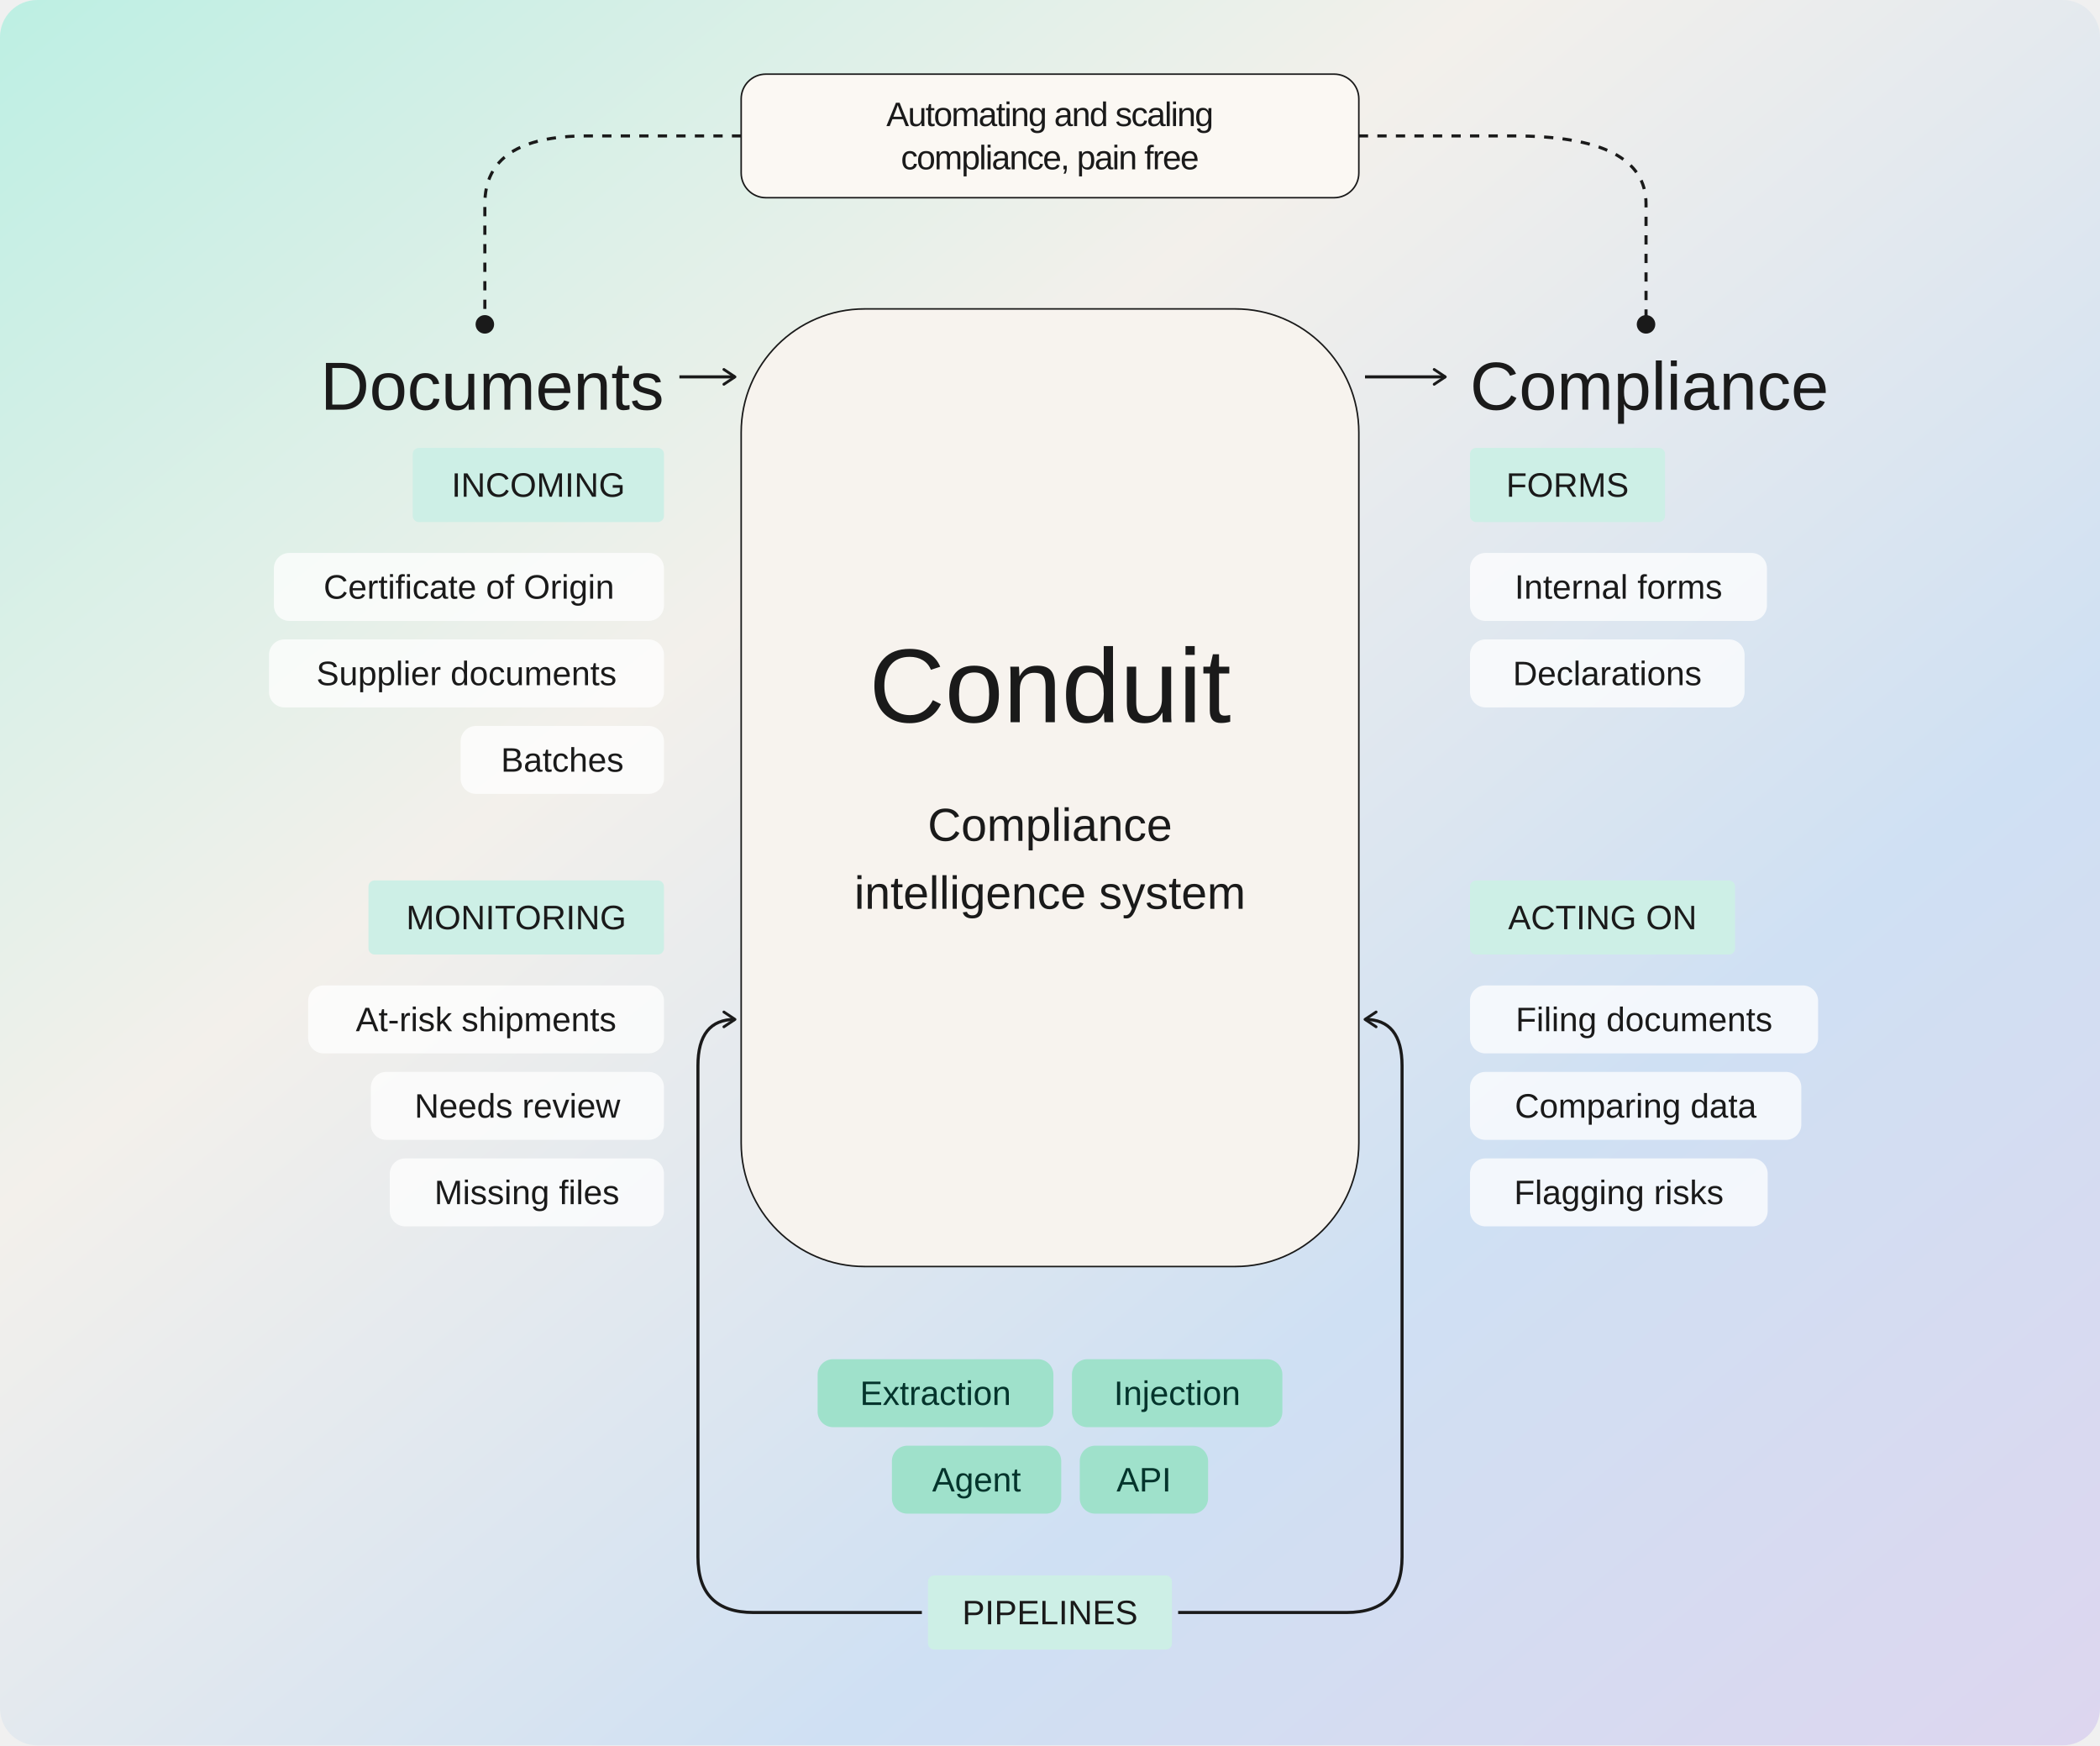
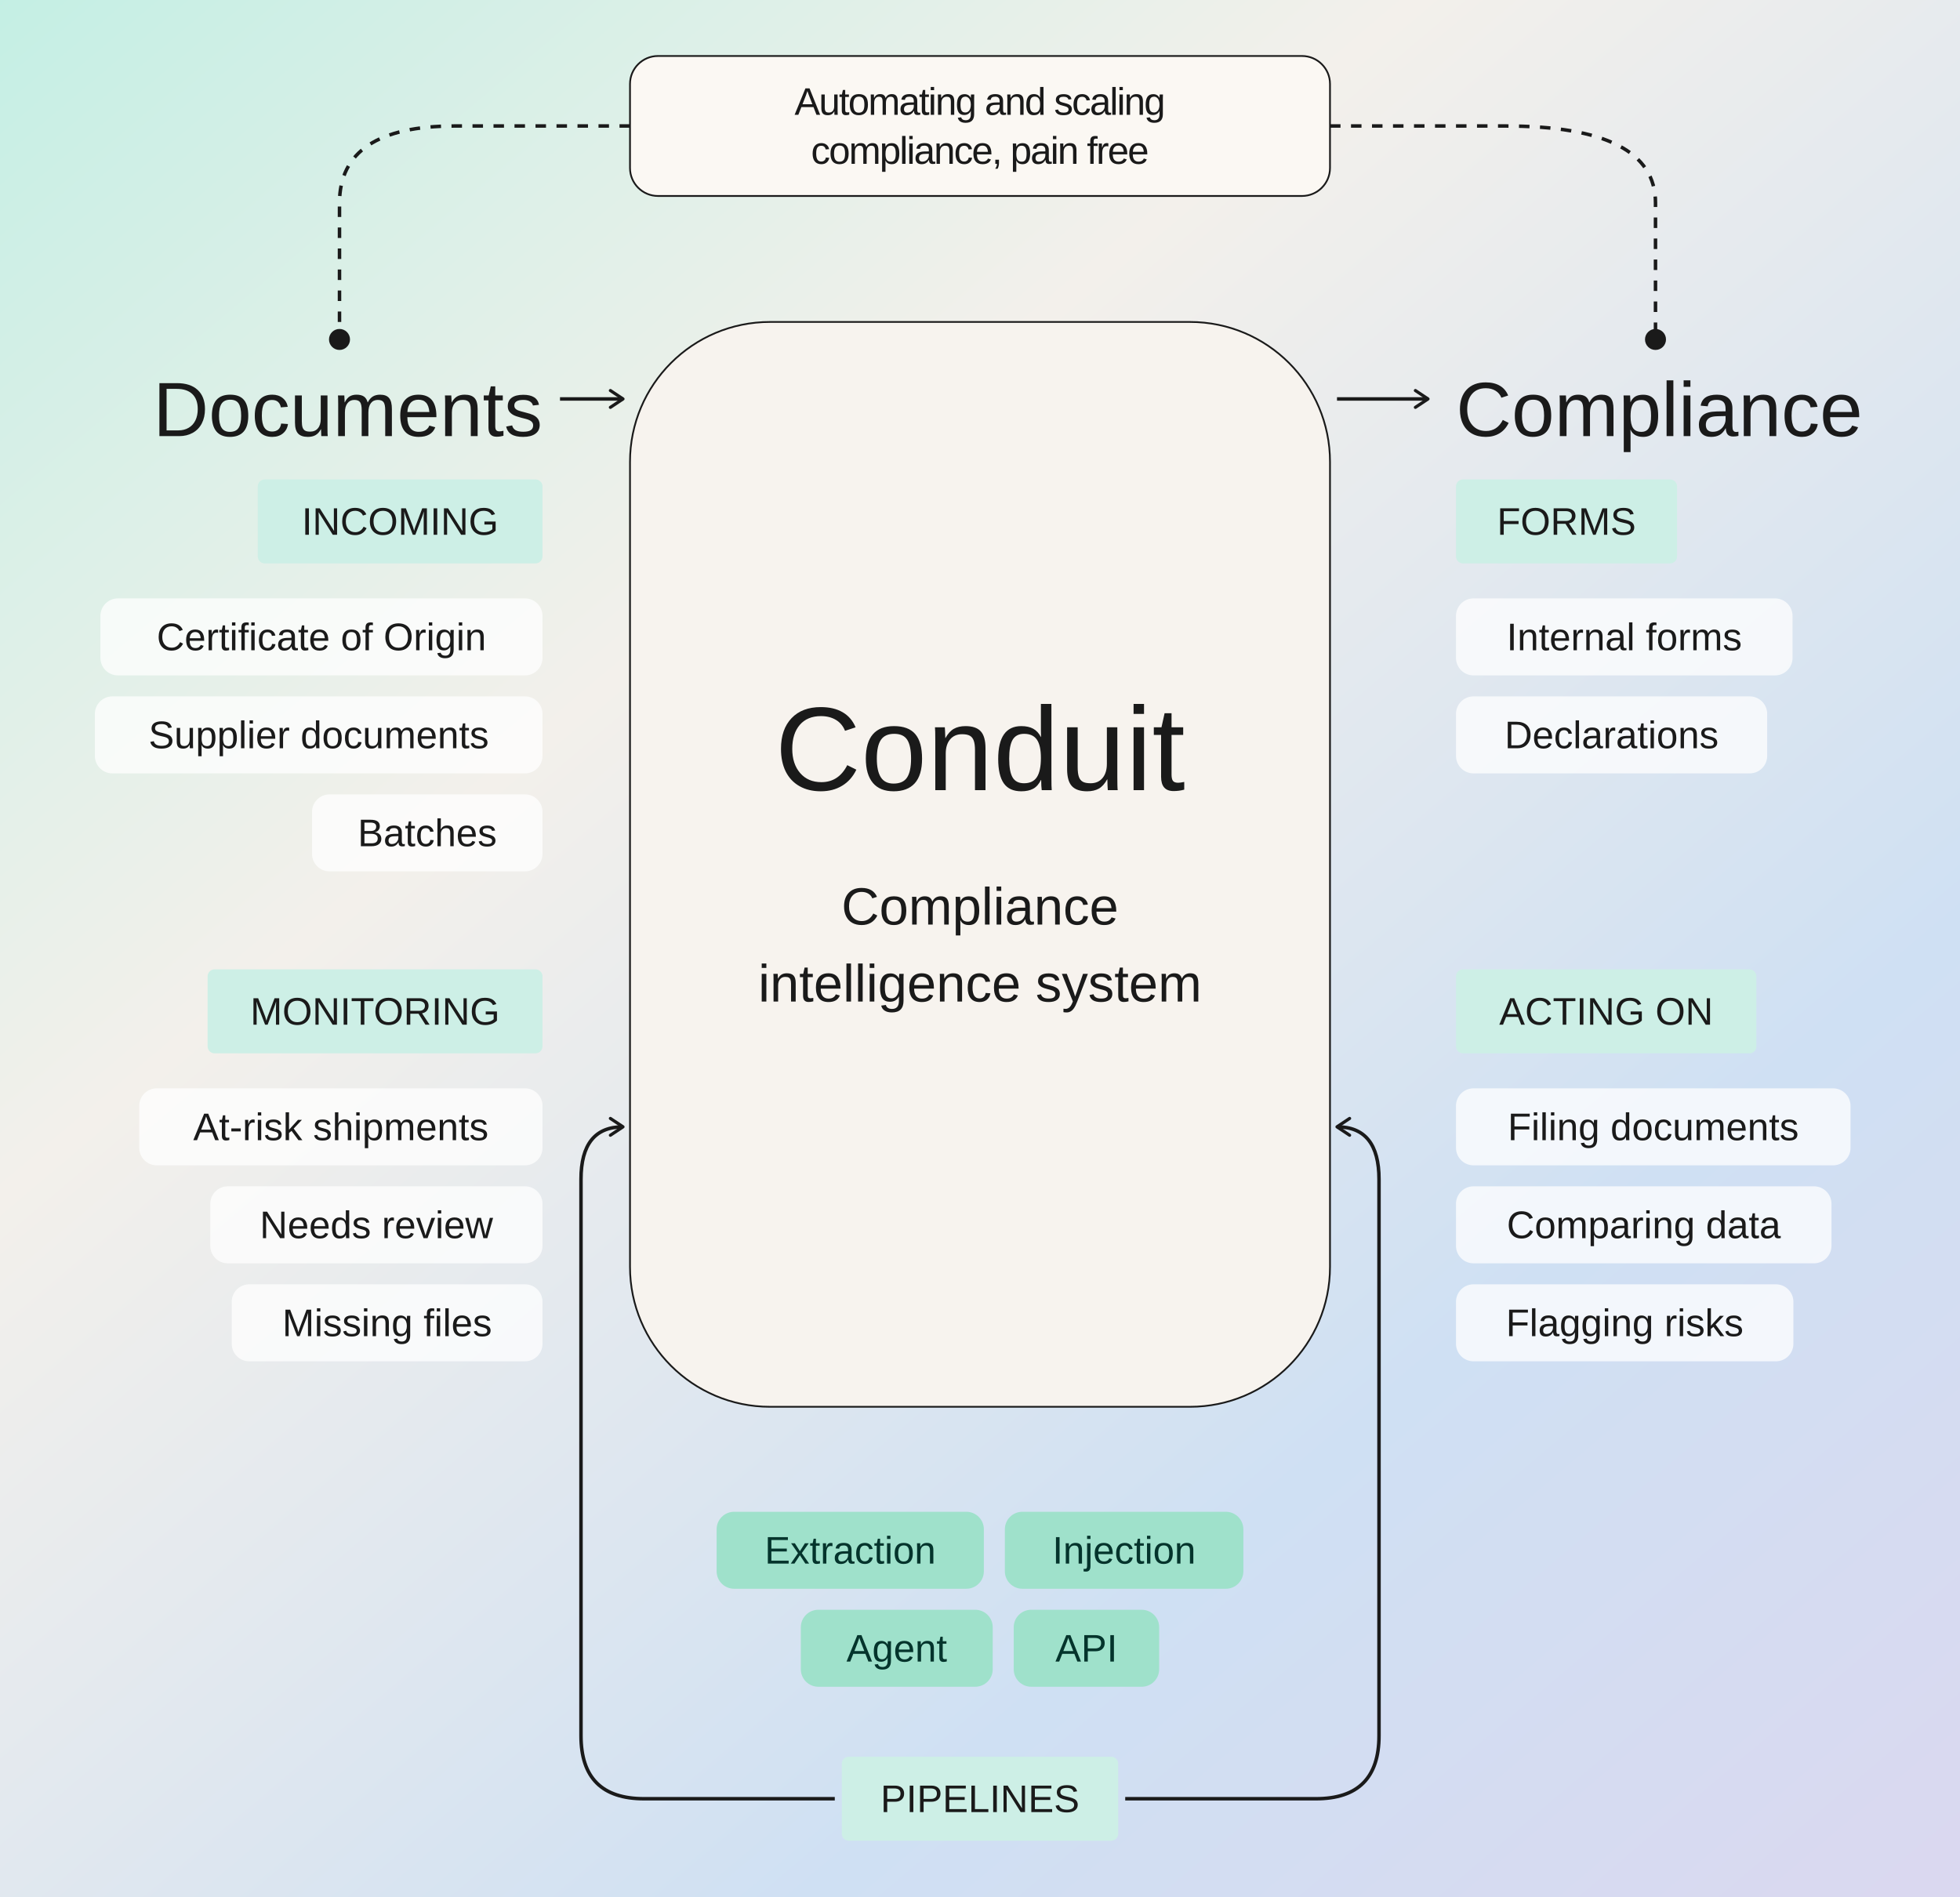
- <svg xmlns="http://www.w3.org/2000/svg" id="d" font-family="-apple-system, BlinkMacSystemFont, 'Helvetica Neue', Arial, sans-serif" fill="#1a1a1a" width="680" height="565" viewBox="0 0 680 565" role="img">
+ <svg xmlns="http://www.w3.org/2000/svg" id="d" font-family="-apple-system, BlinkMacSystemFont, 'Helvetica Neue', Arial, sans-serif" fill="#1a1a1a" width="560" height="542" viewBox="60 8 560 542" role="img">
  <defs>
    <linearGradient id="bg" x1="0" y1="0" x2="1" y2="1">
      <stop offset="0%" stop-color="#BDEFE3" />
      <stop offset="35%" stop-color="#F3F0EB" />
      <stop offset="70%" stop-color="#CFE0F3" />
      <stop offset="100%" stop-color="#DDD6EF" />
    </linearGradient>
    <marker id="arrow" viewBox="0 0 10 10" refX="8" refY="5" markerWidth="6" markerHeight="6" orient="auto-start-reverse">
      <path d="M2 1L8 5L2 9" fill="none" stroke="context-stroke" stroke-width="1.5" stroke-linecap="round" stroke-linejoin="round" />
    </marker>
  </defs>
  <rect x="0" y="0" width="680" height="565" rx="12" fill="url(#bg)" />
  <rect x="240" y="24" width="200" height="40" rx="8" fill="#FBF8F3" stroke="#1a1a1a" stroke-width="0.5" />
  <text x="340" y="37" text-anchor="middle" dominant-baseline="central" font-size="11" font-weight="400" style="fill:#1a1a1a;letter-spacing:-0.4px">Automating and scaling</text>
  <text x="340" y="51" text-anchor="middle" dominant-baseline="central" font-size="11" font-weight="400" style="fill:#1a1a1a;letter-spacing:-0.4px">compliance, pain free</text>
  <path d="M240 44H190Q157 44 157 66V105" fill="none" stroke="#1a1a1a" stroke-width="1" stroke-dasharray="3 3" />
  <circle cx="157" cy="105" r="3" fill="#1a1a1a" />
  <path d="M440 44H490Q533 44 533 66V105" fill="none" stroke="#1a1a1a" stroke-width="1" stroke-dasharray="3 3" />
  <circle cx="533" cy="105" r="3" fill="#1a1a1a" />
  <rect x="240" y="100" width="200" height="310" rx="40" fill="#F7F3EE" stroke="#1a1a1a" stroke-width="0.5" />
  <text x="340" y="222" text-anchor="middle" dominant-baseline="central" font-size="34" font-weight="500">Conduit</text>
  <text x="340" y="267" text-anchor="middle" dominant-baseline="central" font-size="15">Compliance</text>
  <text x="340" y="289" text-anchor="middle" dominant-baseline="central" font-size="15">intelligence system</text>
  <line x1="220" y1="122" x2="238" y2="122" stroke="#1a1a1a" stroke-width="1" marker-end="url(#arrow)" />
  <line x1="442" y1="122" x2="468" y2="122" stroke="#1a1a1a" stroke-width="1" marker-end="url(#arrow)" />
  <text x="215" y="125" text-anchor="end" dominant-baseline="central" font-size="22" font-weight="500">Documents</text>
  <text x="476" y="125" text-anchor="start" dominant-baseline="central" font-size="22" font-weight="500">Compliance</text>
  <rect x="133.644" y="145" width="81.356" height="24" rx="2" fill="#CDEFE6" fill-opacity="1" />
  <text x="174.322" y="157" text-anchor="middle" dominant-baseline="central" font-size="11" font-weight="500" style="fill:#1a1a1a">INCOMING</text>
  <rect x="88.691" y="179" width="126.309" height="22" rx="5" fill="#FFFFFF" fill-opacity="0.75" />
  <text x="151.846" y="190" text-anchor="middle" dominant-baseline="central" font-size="11" font-weight="400" style="fill:#1a1a1a">Certificate of Origin</text>
  <rect x="87.108" y="207" width="127.892" height="22" rx="5" fill="#FFFFFF" fill-opacity="0.75" />
  <text x="151.054" y="218" text-anchor="middle" dominant-baseline="central" font-size="11" font-weight="400" style="fill:#1a1a1a">Supplier documents</text>
  <rect x="149.155" y="235" width="65.845" height="22" rx="5" fill="#FFFFFF" fill-opacity="0.75" />
  <text x="182.078" y="246" text-anchor="middle" dominant-baseline="central" font-size="11" font-weight="400" style="fill:#1a1a1a">Batches</text>
  <rect x="119.315" y="285" width="95.685" height="24" rx="2" fill="#CDEFE6" fill-opacity="1" />
  <text x="167.158" y="297" text-anchor="middle" dominant-baseline="central" font-size="11" font-weight="500" style="fill:#1a1a1a">MONITORING</text>
  <rect x="99.785" y="319" width="115.215" height="22" rx="5" fill="#FFFFFF" fill-opacity="0.75" />
  <text x="157.392" y="330" text-anchor="middle" dominant-baseline="central" font-size="11" font-weight="400" style="fill:#1a1a1a">At-risk shipments</text>
  <rect x="120.081" y="347" width="94.919" height="22" rx="5" fill="#FFFFFF" fill-opacity="0.75" />
  <text x="167.541" y="358" text-anchor="middle" dominant-baseline="central" font-size="11" font-weight="400" style="fill:#1a1a1a">Needs review</text>
  <rect x="126.211" y="375" width="88.789" height="22" rx="5" fill="#FFFFFF" fill-opacity="0.75" />
  <text x="170.606" y="386" text-anchor="middle" dominant-baseline="central" font-size="11" font-weight="400" style="fill:#1a1a1a">Missing files</text>
  <rect x="476" y="145" width="63.163" height="24" rx="2" fill="#CDEFE6" fill-opacity="1" />
  <text x="507.581" y="157" text-anchor="middle" dominant-baseline="central" font-size="11" font-weight="500" style="fill:#1a1a1a">FORMS</text>
  <rect x="476" y="179" width="96.153" height="22" rx="5" fill="#FFFFFF" fill-opacity="0.75" />
  <text x="524.077" y="190" text-anchor="middle" dominant-baseline="central" font-size="11" font-weight="400" style="fill:#1a1a1a">Internal forms</text>
  <rect x="476" y="207" width="88.908" height="22" rx="5" fill="#FFFFFF" fill-opacity="0.75" />
  <text x="520.454" y="218" text-anchor="middle" dominant-baseline="central" font-size="11" font-weight="400" style="fill:#1a1a1a">Declarations</text>
  <rect x="476" y="285" width="85.826" height="24" rx="2" fill="#CDEFE6" fill-opacity="1" />
  <text x="518.913" y="297" text-anchor="middle" dominant-baseline="central" font-size="11" font-weight="500" style="fill:#1a1a1a">ACTING ON</text>
  <rect x="476" y="319" width="112.721" height="22" rx="5" fill="#FFFFFF" fill-opacity="0.75" />
  <text x="532.36" y="330" text-anchor="middle" dominant-baseline="central" font-size="11" font-weight="400" style="fill:#1a1a1a">Filing documents</text>
  <rect x="476" y="347" width="107.281" height="22" rx="5" fill="#FFFFFF" fill-opacity="0.75" />
  <text x="529.64" y="358" text-anchor="middle" dominant-baseline="central" font-size="11" font-weight="400" style="fill:#1a1a1a">Comparing data</text>
  <rect x="476" y="375" width="96.4" height="22" rx="5" fill="#FFFFFF" fill-opacity="0.75" />
  <text x="524.2" y="386" text-anchor="middle" dominant-baseline="central" font-size="11" font-weight="400" style="fill:#1a1a1a">Flagging risks</text>
  <rect x="264.753" y="440" width="76.35" height="22" rx="5" fill="#9FE1CB" fill-opacity="1" />
  <text x="302.928" y="451" text-anchor="middle" dominant-baseline="central" font-size="11" font-weight="400" style="fill:#04342C">Extraction</text>
  <rect x="347.104" y="440" width="68.143" height="22" rx="5" fill="#9FE1CB" fill-opacity="1" />
  <text x="381.175" y="451" text-anchor="middle" dominant-baseline="central" font-size="11" font-weight="400" style="fill:#04342C">Injection</text>
  <rect x="288.808" y="468" width="54.828" height="22" rx="5" fill="#9FE1CB" fill-opacity="1" />
  <text x="316.222" y="479" text-anchor="middle" dominant-baseline="central" font-size="11" font-weight="400" style="fill:#04342C">Agent</text>
  <rect x="349.636" y="468" width="41.555" height="22" rx="5" fill="#9FE1CB" fill-opacity="1" />
  <text x="370.414" y="479" text-anchor="middle" dominant-baseline="central" font-size="11" font-weight="400" style="fill:#04342C">API</text>
  <rect x="300.509" y="510" width="78.981" height="24" rx="2" fill="#CDEFE6" fill-opacity="1" />
  <text x="340" y="522" text-anchor="middle" dominant-baseline="central" font-size="11" font-weight="500" style="fill:#1a1a1a">PIPELINES</text>
  <path d="M298.509 522H244Q226 522 226 504V345Q226 330 238 330" fill="none" stroke="#1a1a1a" stroke-width="1" marker-end="url(#arrow)" />
  <path d="M381.491 522H436Q454 522 454 504V345Q454 330 442 330" fill="none" stroke="#1a1a1a" stroke-width="1" marker-end="url(#arrow)" />
</svg>
